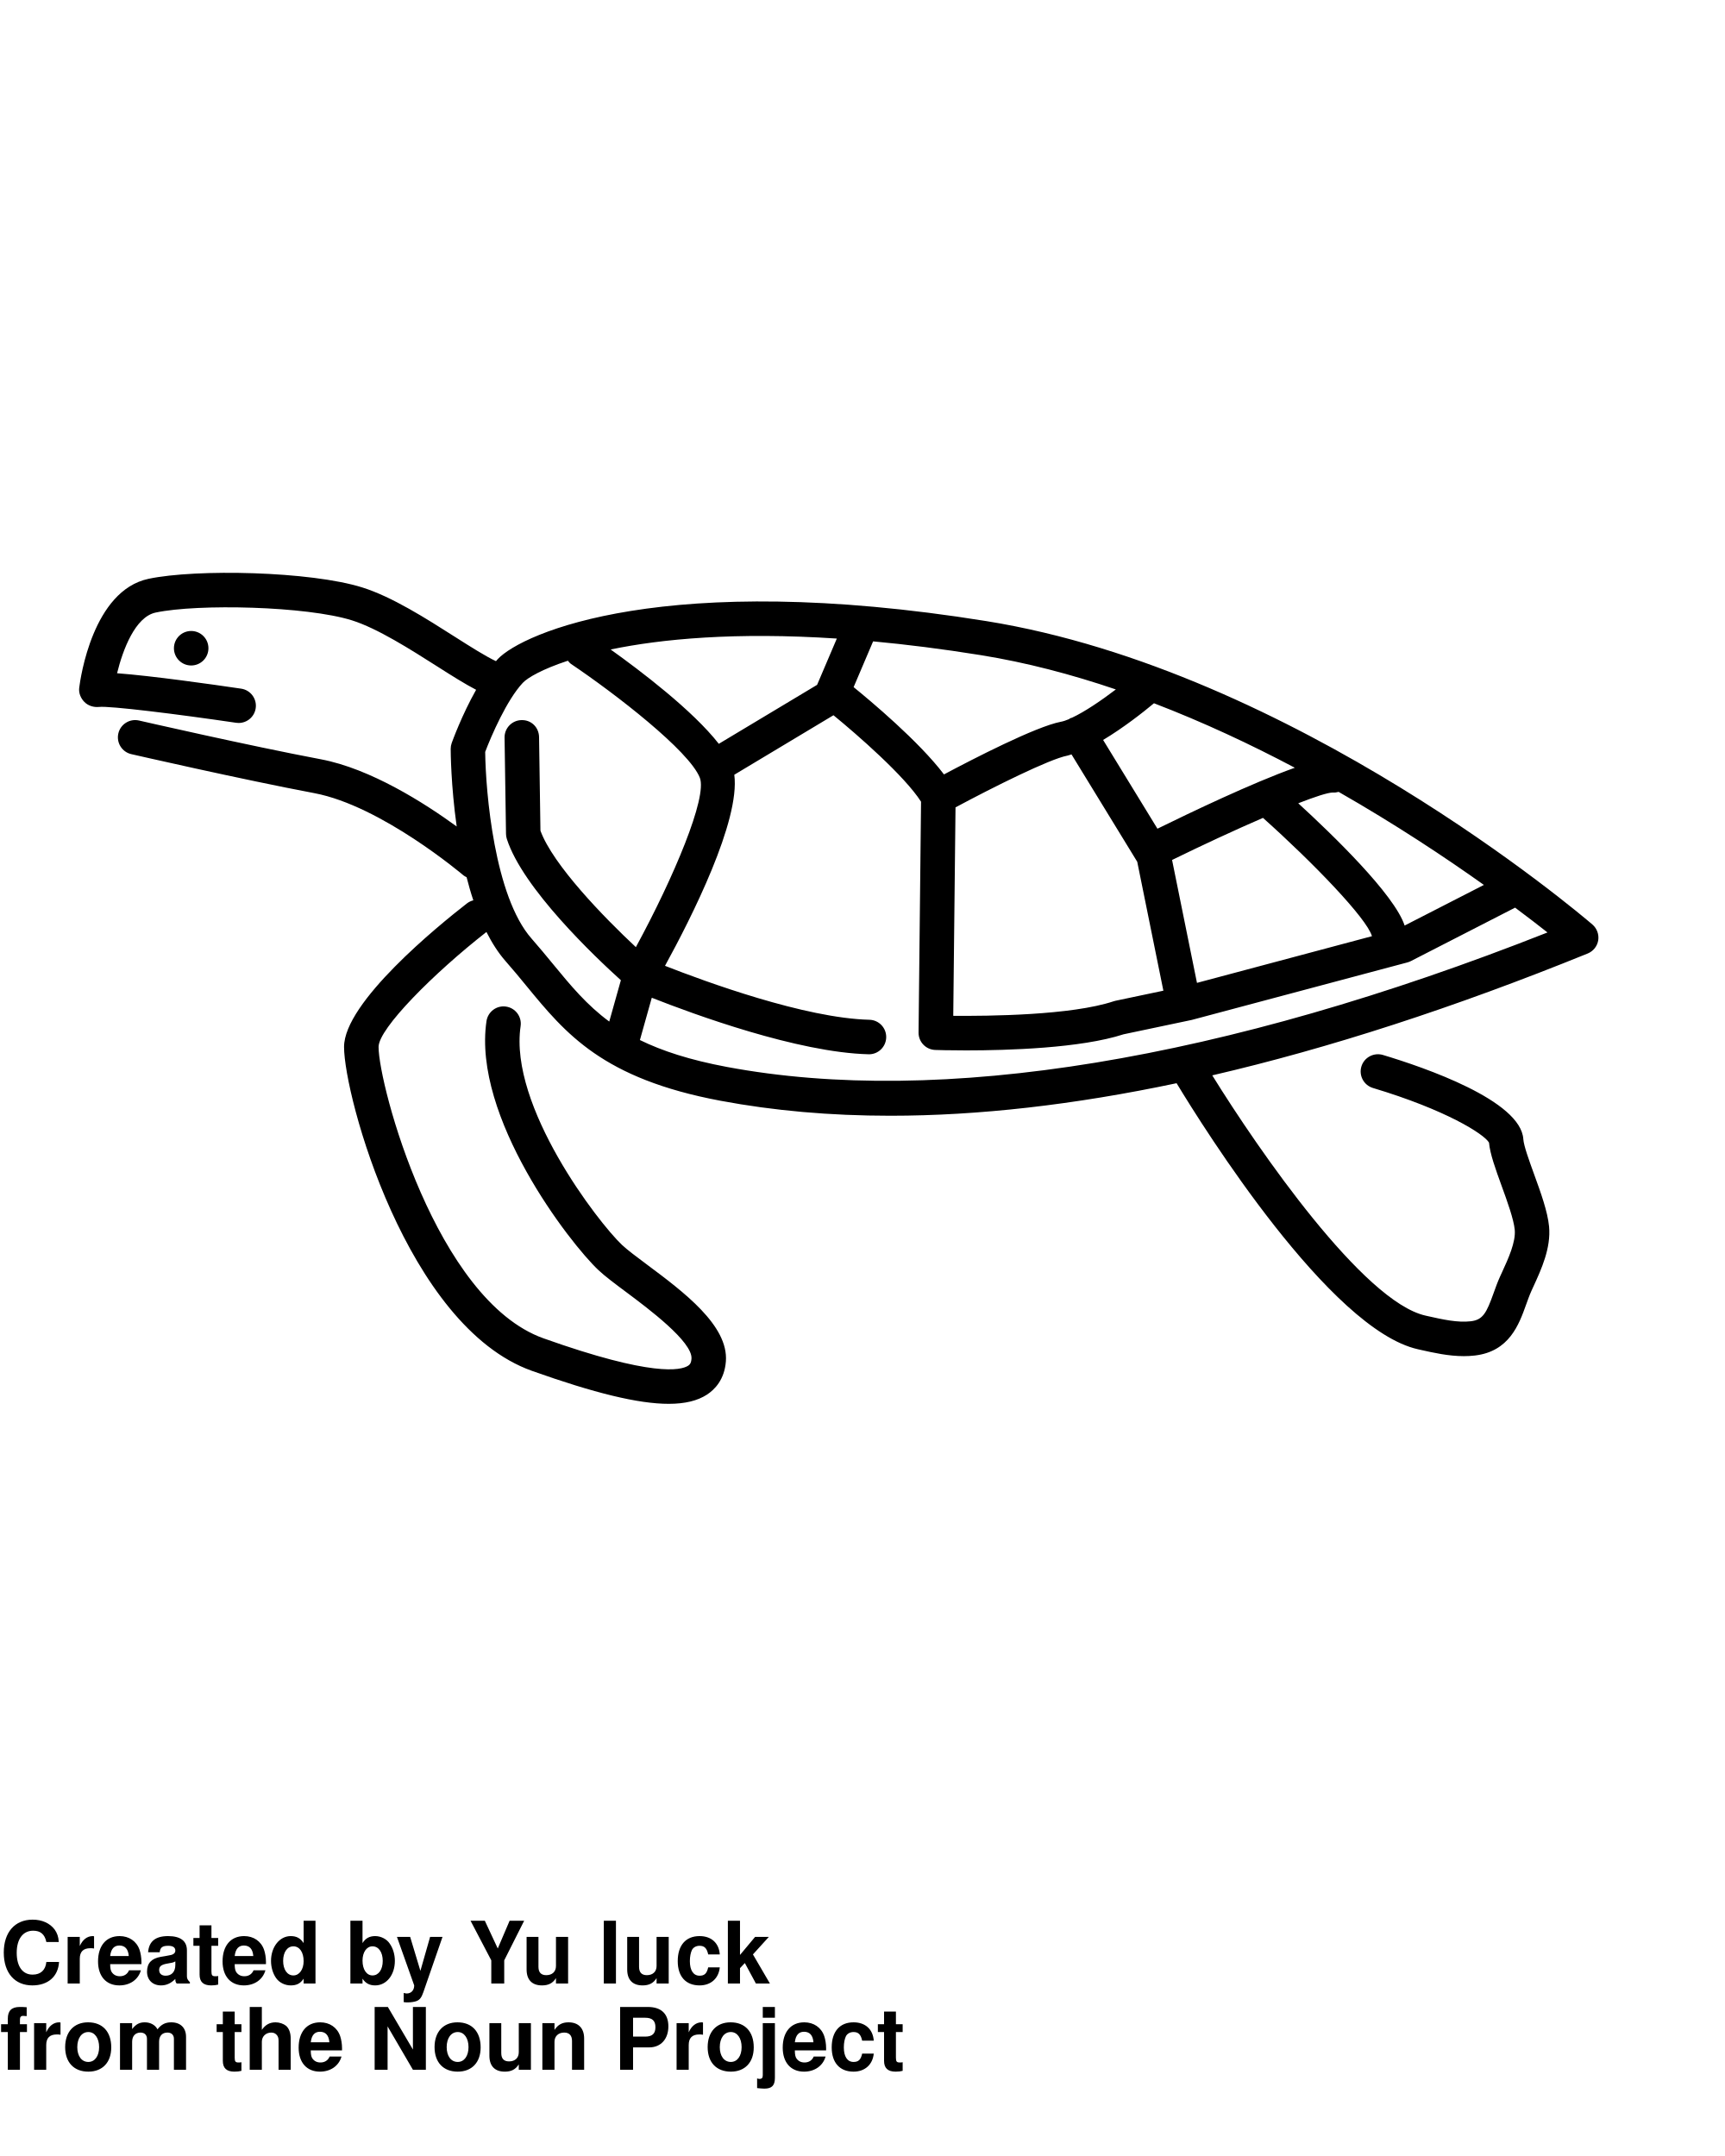
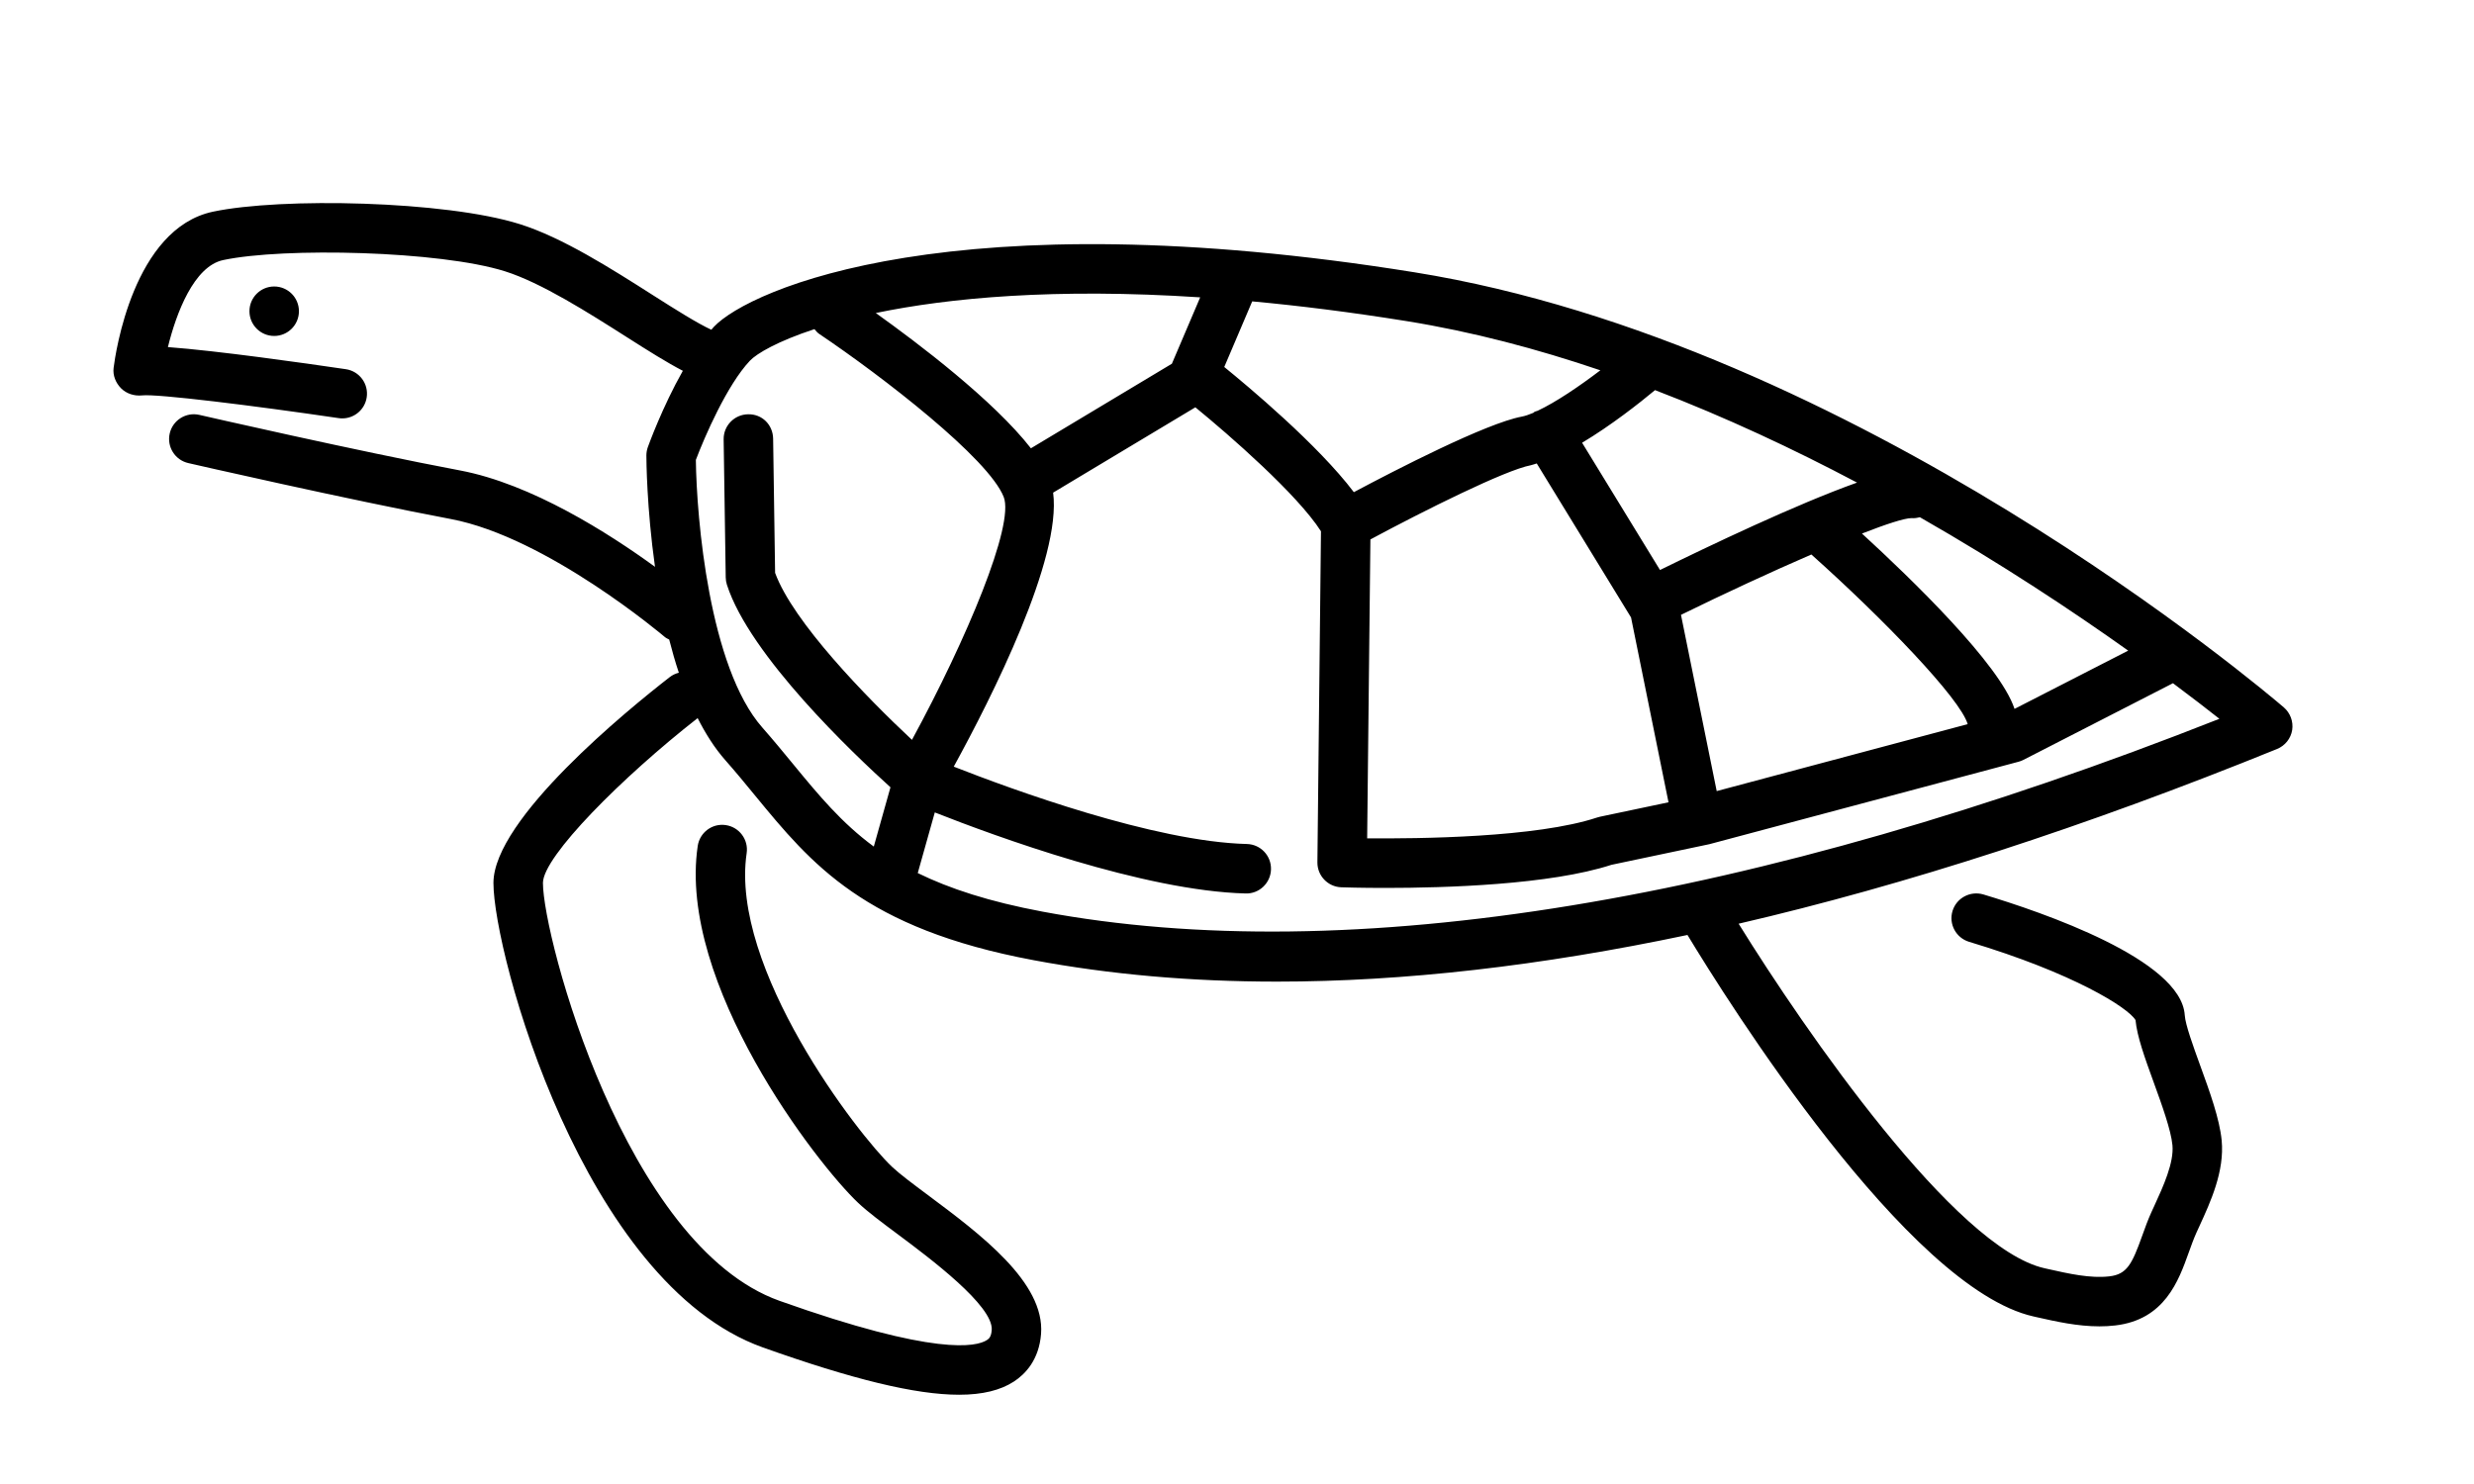
- <svg xmlns="http://www.w3.org/2000/svg" version="1.1" x="0px" y="0px" viewBox="0 0 100 125" enable-background="new 0 0 100 100" xml:space="preserve">
+ <svg xmlns="http://www.w3.org/2000/svg" version="1.1" x="0px" y="0px" viewBox="0 25 100 60" xml:space="preserve">
  <g>
    <g>
      <path fill="#000000" d="M92.312,53.6C91.613,53,75.006,38.875,57.173,36.009    c-18.593-2.989-26.879,0.682-28.316,2.203c-0.036,0.038-0.07,0.081-0.105,0.12    c-0.571-0.264-1.461-0.825-2.348-1.39c-1.722-1.097-3.674-2.34-5.399-2.882    c-3.006-0.945-9.641-1.085-12.399-0.501c-3.22,0.685-3.942,5.742-4.014,6.316    c-0.038,0.304,0.086,0.606,0.301,0.824s0.537,0.319,0.844,0.288    c0.603-0.072,4.519,0.413,7.951,0.918c0.049,0.008,0.098,0.011,0.147,0.011    c0.488,0,0.915-0.357,0.988-0.854c0.081-0.546-0.297-1.055-0.844-1.135    c-1.702-0.251-5.181-0.744-7.192-0.894c0.337-1.376,1.053-3.267,2.234-3.518    c2.453-0.521,8.754-0.375,11.384,0.452c1.473,0.463,3.387,1.682,4.925,2.66    c0.886,0.565,1.636,1.036,2.271,1.365c-0.825,1.457-1.382,2.993-1.415,3.086    c-0.039,0.108-0.059,0.223-0.059,0.338c0,0.167,0.012,2.117,0.348,4.501    c-1.87-1.36-4.99-3.352-7.883-3.897c-4.134-0.78-10.471-2.231-10.534-2.246    c-0.537-0.123-1.075,0.213-1.198,0.751s0.213,1.075,0.751,1.198    c0.064,0.015,6.438,1.475,10.611,2.262c3.886,0.732,8.605,4.731,8.653,4.772    c0.053,0.045,0.115,0.069,0.174,0.101c0.116,0.453,0.243,0.902,0.39,1.341    c-0.13,0.033-0.256,0.09-0.369,0.178c-1.671,1.298-7.125,5.734-7.125,8.322    c0,2.845,3.63,16.192,10.892,18.78c3.615,1.287,6.162,1.912,7.93,1.912    c0.947,0,1.67-0.18,2.213-0.532c0.457-0.297,1.018-0.872,1.1-1.929    c0.16-2.08-2.462-4.037-4.57-5.609c-0.588-0.439-1.145-0.854-1.45-1.142    c-1.385-1.304-6.564-8.044-5.88-12.684c0.081-0.546-0.297-1.055-0.843-1.135    c-0.546-0.083-1.054,0.297-1.135,0.844c-0.819,5.56,4.819,12.86,6.488,14.432    c0.388,0.365,0.961,0.793,1.625,1.287c1.249,0.933,3.847,2.871,3.771,3.853    c-0.021,0.271-0.107,0.349-0.195,0.405c-0.418,0.271-2.073,0.66-8.382-1.587    c-6.235-2.222-9.563-14.7-9.563-16.896c0-1.069,3.214-4.288,6.253-6.664    c0.32,0.631,0.686,1.21,1.114,1.696c0.43,0.487,0.825,0.968,1.21,1.438    c2.27,2.763,4.415,5.372,11.248,6.652c3.086,0.579,6.367,0.868,9.84,0.868    c5.122,0,10.662-0.633,16.597-1.886c1.598,2.642,8.893,14.285,13.992,15.425l0.128,0.029    c0.78,0.176,1.645,0.37,2.532,0.37c0.211,0,0.424-0.011,0.637-0.036    c1.999-0.232,2.561-1.801,2.971-2.945c0.098-0.271,0.195-0.547,0.314-0.811l0.117-0.255    c0.455-0.991,1.02-2.225,0.902-3.469c-0.083-0.868-0.482-1.969-0.869-3.033    c-0.281-0.774-0.6-1.651-0.623-2.03c-0.141-2.246-5.742-4.163-8.143-4.884    c-0.527-0.154-1.086,0.142-1.245,0.671c-0.159,0.528,0.142,1.086,0.671,1.245    c4.226,1.268,6.431,2.663,6.727,3.165c0.06,0.657,0.373,1.521,0.734,2.516    c0.328,0.902,0.699,1.926,0.758,2.54c0.067,0.709-0.374,1.672-0.729,2.445l-0.121,0.264    c-0.142,0.312-0.26,0.638-0.375,0.961c-0.41,1.145-0.616,1.552-1.321,1.634    c-0.77,0.091-1.647-0.108-2.497-0.299l-0.13-0.029c-3.6-0.806-9.669-9.579-12.362-13.929    c6.767-1.569,14.03-3.925,21.764-7.065c0.323-0.132,0.555-0.421,0.611-0.766    C92.703,54.176,92.576,53.827,92.312,53.6z M55.392,46.81c2.162-1.161,5.453-2.806,6.485-3    c0.075-0.014,0.161-0.052,0.239-0.072l3.811,6.226l1.515,7.474l-2.773,0.584    c-0.037,0.008-0.074,0.018-0.11,0.03c-2.455,0.817-7.242,0.86-9.298,0.843L55.392,46.81z     M75.062,44.512c-2.47,0.88-6.016,2.578-7.964,3.534L63.949,42.901    c1.165-0.697,2.31-1.596,2.948-2.128C69.76,41.871,72.51,43.161,75.062,44.512z M69.39,56.985    L67.946,49.859c1.746-0.856,3.637-1.733,5.27-2.44c2.894,2.585,6.024,5.827,6.318,6.859    L69.39,56.985z M81.428,53.661c-0.593-1.803-4.19-5.278-6.167-7.089    c0.984-0.384,1.716-0.622,2.004-0.624c0.118,0.012,0.229-0.009,0.336-0.037    c3.308,1.891,6.187,3.804,8.422,5.395L81.428,53.661z M64.687,39.972    c-0.856,0.651-1.804,1.294-2.536,1.636c-0.045,0.019-0.093,0.023-0.136,0.05    c-0.015,0.009-0.022,0.024-0.036,0.033c-0.175,0.073-0.335,0.129-0.472,0.154    c-1.448,0.272-5.111,2.163-6.784,3.054c-1.45-1.919-4.289-4.29-5.238-5.061l1.13-2.653    c1.925,0.178,4.003,0.438,6.24,0.798C59.499,38.408,62.128,39.103,64.687,39.972z M48.512,37.022    l-1.144,2.684l-5.698,3.419c-1.511-1.938-4.556-4.245-6.27-5.469    C38.349,37.042,42.645,36.637,48.512,37.022z M32.064,55.901c-0.4-0.487-0.81-0.985-1.254-1.49    c-2.142-2.432-2.656-8.465-2.683-10.817c0.348-0.921,1.259-3.029,2.184-4.009    c0.276-0.292,1.121-0.789,2.609-1.278c0.058,0.067,0.111,0.138,0.188,0.19    c2.562,1.724,6.853,5.039,7.463,6.598c0.44,1.125-1.497,5.748-3.709,9.818    c-1.841-1.719-4.811-4.773-5.532-6.752L31.25,42.735c-0.008-0.553-0.439-1-1.015-0.985    c-0.552,0.009-0.993,0.463-0.985,1.015l0.084,5.583c0.001,0.099,0.018,0.196,0.047,0.29    c0.916,2.862,5.118,6.844,6.612,8.193l-0.674,2.397C34.015,58.267,33.087,57.146,32.064,55.901z     M42.136,61.858c-2.155-0.404-3.759-0.931-5.04-1.559l0.689-2.452    c2.421,0.956,8.458,3.175,12.565,3.277c0.549,0.018,1.011-0.424,1.024-0.975    c0.014-0.553-0.422-1.012-0.975-1.025c-3.742-0.093-9.519-2.213-11.848-3.128    c1.531-2.791,4.369-8.406,4.017-11.078l5.749-3.45c1.376,1.125,4.125,3.522,5.077,5.012    L53.25,59.864c-0.006,0.543,0.423,0.991,0.965,1.01c0.09,0.004,0.778,0.026,1.793,0.026    c2.405,0,6.648-0.126,9.127-0.934l3.956-0.834l12.5-3.334c0.069-0.018,0.135-0.044,0.198-0.076    l6.043-3.099c0.747,0.558,1.381,1.047,1.877,1.439C70.918,61.481,54.499,64.174,42.136,61.858z" />
      <circle fill="#000000" cx="11.083" cy="37.583" r="1" />
    </g>
  </g>
-   <text x="0" y="115" fill="#000000" font-size="5px" font-weight="bold" font-family="'Helvetica Neue', Helvetica, Arial-Unicode, Arial, Sans-serif">Created by Yu luck</text>
-   <text x="0" y="120" fill="#000000" font-size="5px" font-weight="bold" font-family="'Helvetica Neue', Helvetica, Arial-Unicode, Arial, Sans-serif">from the Noun Project</text>
</svg>
